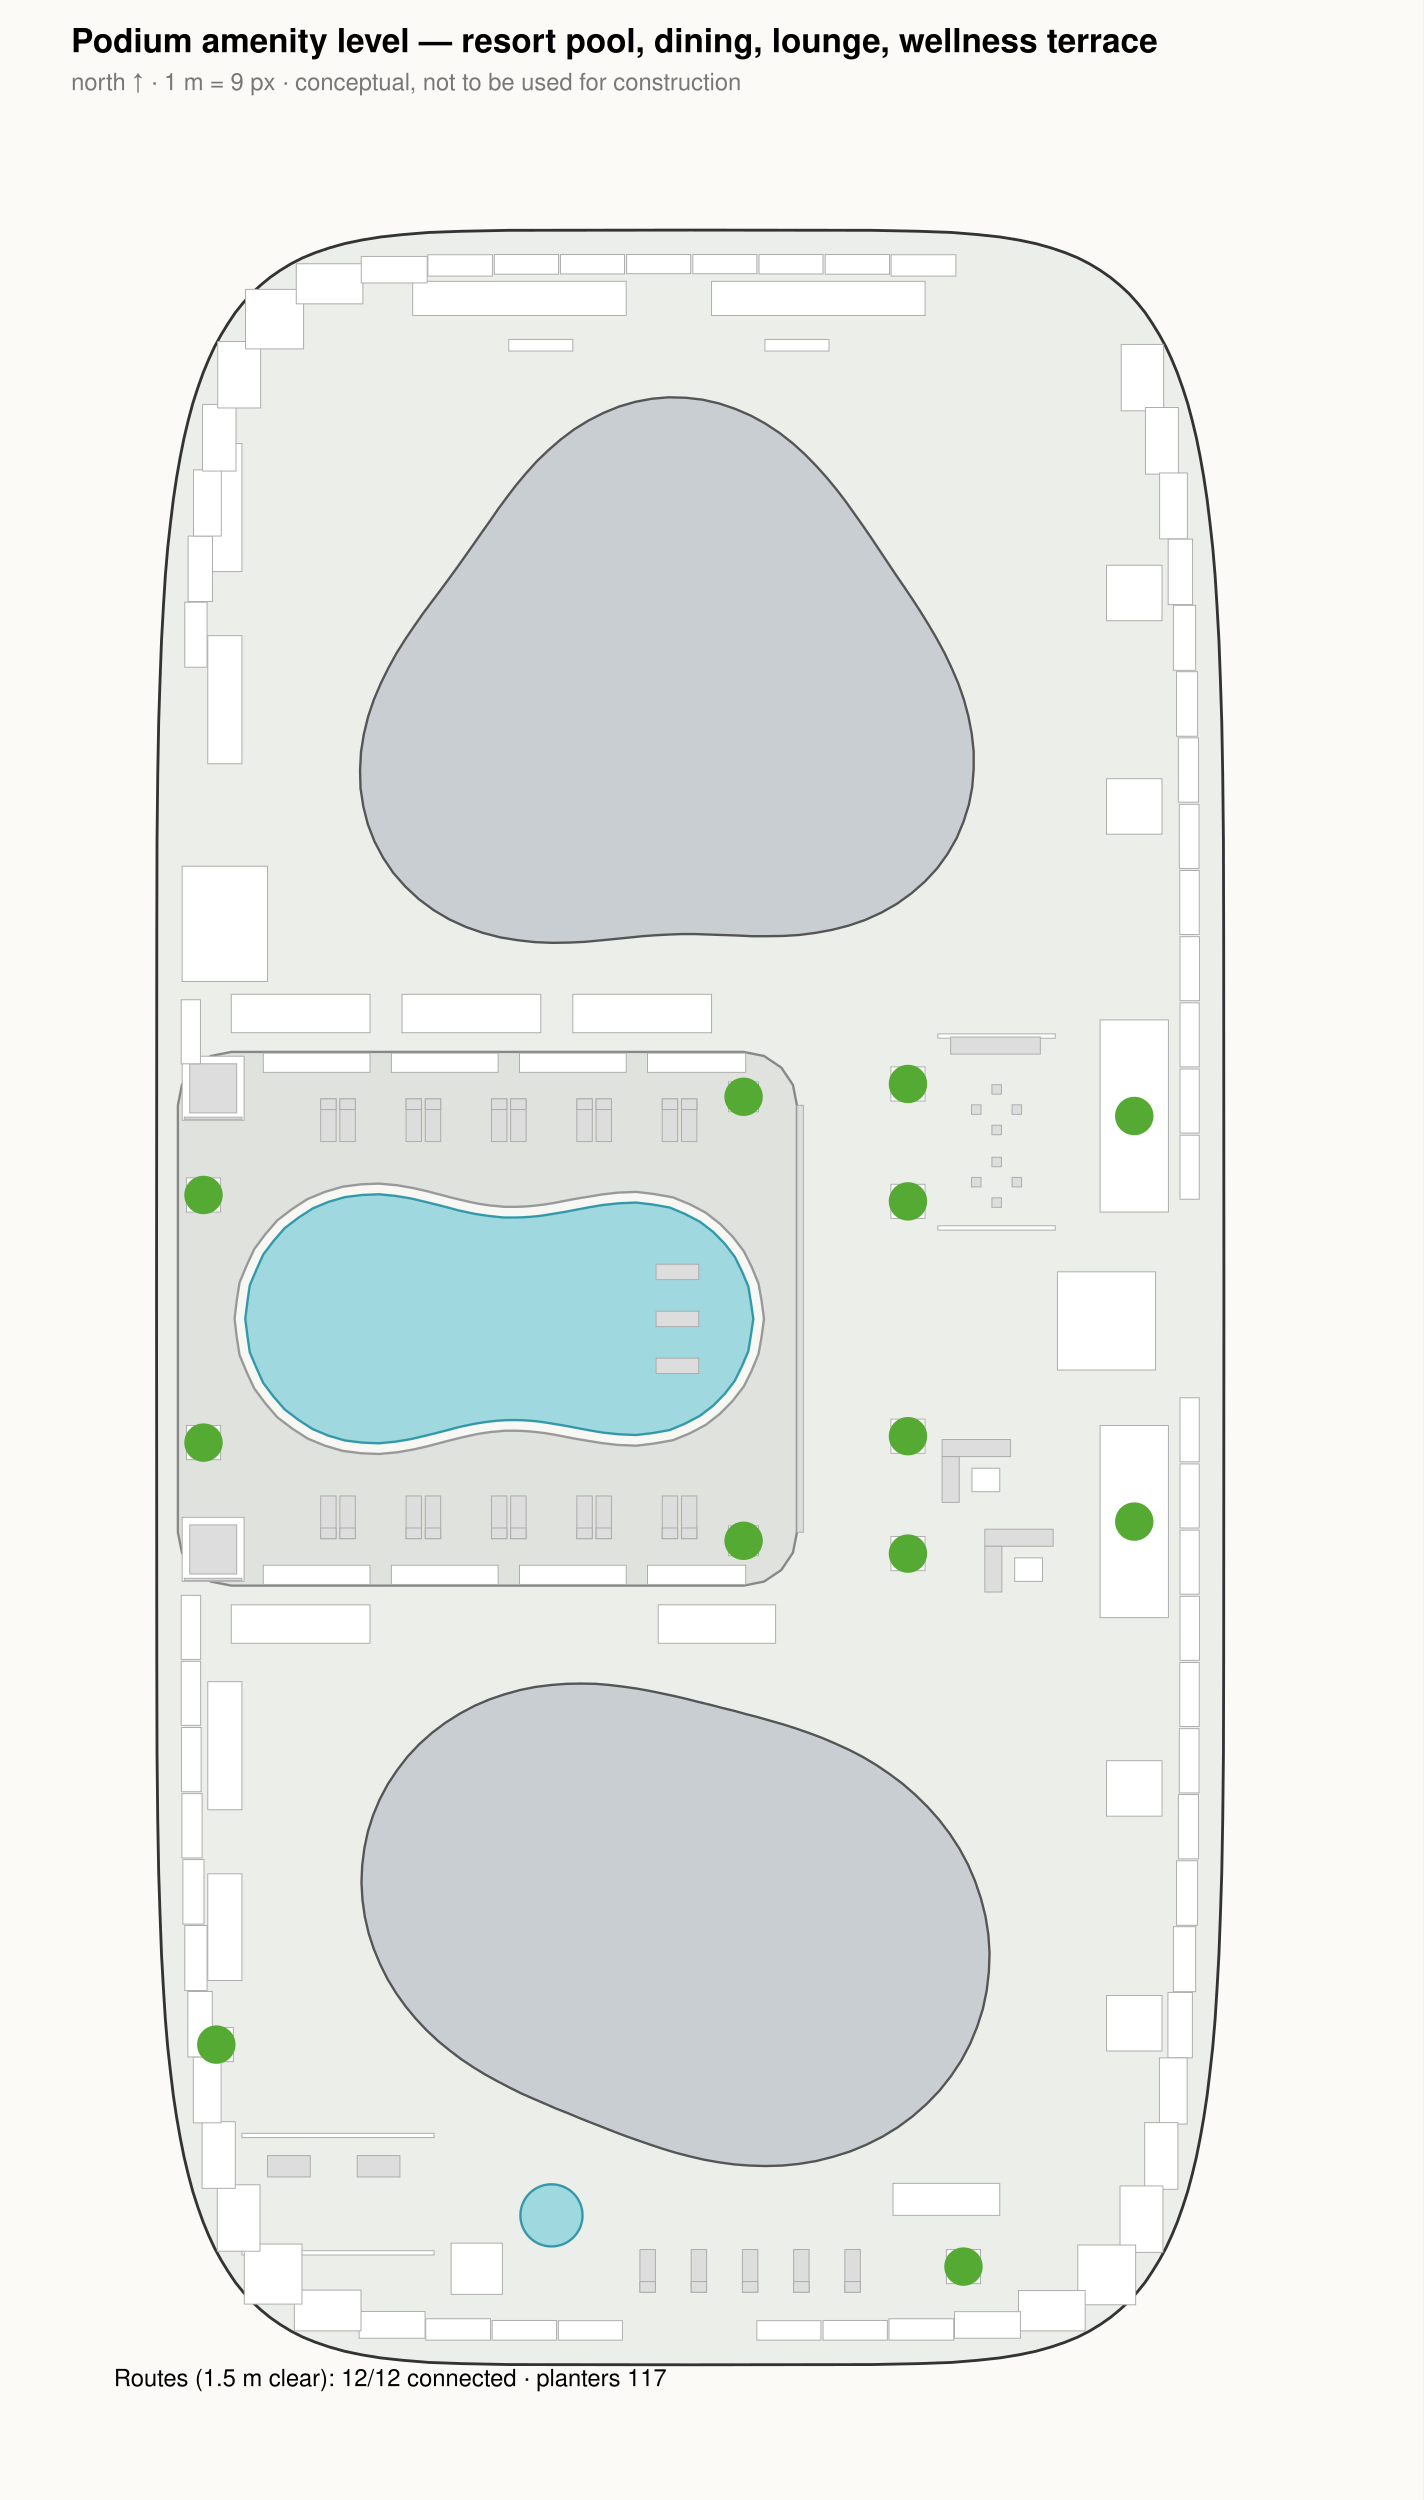
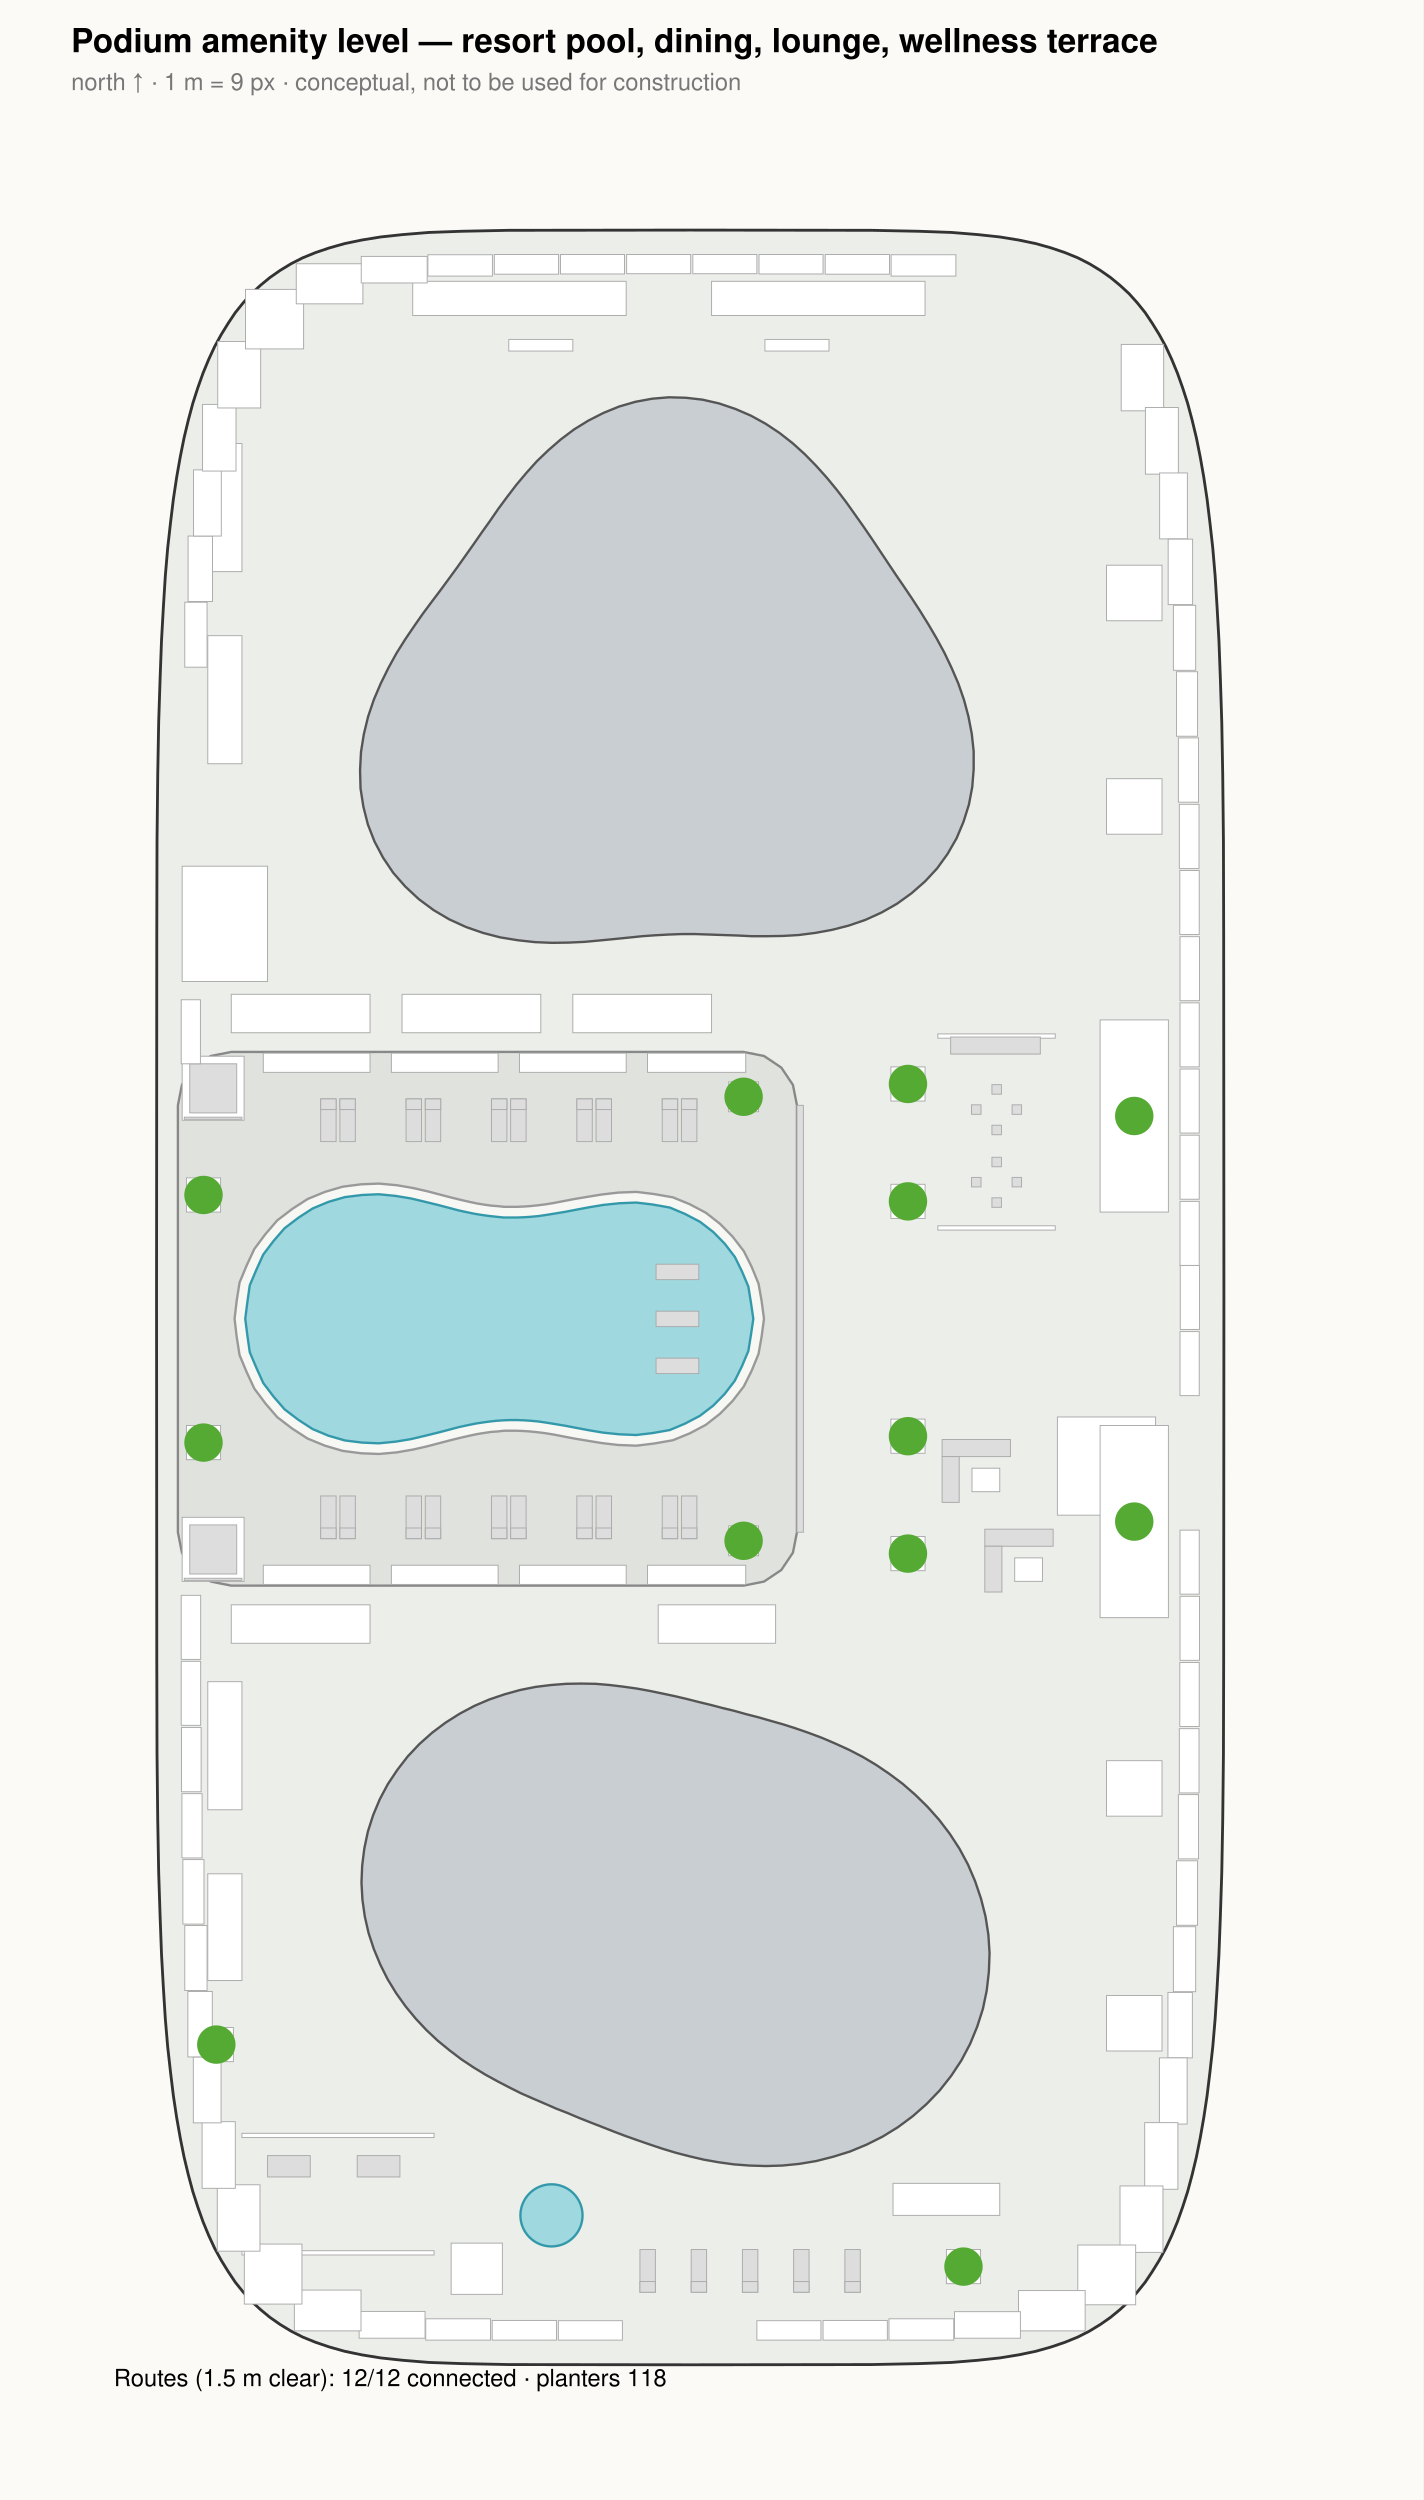
<svg xmlns="http://www.w3.org/2000/svg" width="600" height="1054" viewBox="0 0 600 1054">
  <rect width="100%" height="100%" fill="#fbfaf7" />
  <text x="30" y="22" font-size="14" font-family="Helvetica, Arial" font-weight="bold">Podium amenity level — resort pool, dining, lounge, wellness terrace</text>
  <polygon points="516,547 515.9,699.9 515.8,739.6 515.5,767.4 515.1,789.5 514.5,808 513.9,824.1 513.1,838.4 512.3,851.2 511.3,863 510.1,873.7 508.9,883.6 507.5,892.9 506,901.4 504.4,909.4 502.6,916.9 500.7,924 498.6,930.5 496.4,936.7 494,942.5 491.5,947.9 488.7,953 485.8,957.7 482.8,962.2 479.5,966.3 476,970.2 472.2,973.7 468.2,977 463.9,980 459.3,982.8 454.4,985.3 449,987.5 443.1,989.5 436.7,991.3 429.5,992.8 421.5,994.1 412.2,995.1 401.2,996 387.3,996.5 367.5,996.9 291,997 214.5,996.9 194.7,996.5 180.8,996 169.8,995.1 160.5,994.1 152.5,992.8 145.3,991.3 138.9,989.5 133,987.5 127.6,985.3 122.7,982.8 118.1,980 113.8,977 109.8,973.7 106,970.2 102.5,966.3 99.2,962.2 96.2,957.7 93.3,953 90.5,947.9 88,942.5 85.6,936.7 83.4,930.5 81.3,924 79.4,916.9 77.6,909.4 76,901.4 74.5,892.9 73.1,883.6 71.9,873.7 70.7,863 69.7,851.2 68.9,838.4 68.1,824.1 67.5,808 66.9,789.5 66.5,767.4 66.2,739.6 66.1,699.9 66,547 66.1,394.1 66.2,354.4 66.5,326.6 66.9,304.5 67.5,286 68.1,269.9 68.9,255.6 69.7,242.8 70.7,231 71.9,220.3 73.1,210.4 74.5,201.1 76,192.6 77.6,184.6 79.4,177.1 81.3,170 83.4,163.5 85.6,157.3 88,151.5 90.5,146.1 93.3,141 96.2,136.3 99.2,131.8 102.5,127.7 106,123.8 109.8,120.3 113.8,117 118.1,114 122.7,111.2 127.6,108.7 133,106.5 138.9,104.5 145.3,102.7 152.5,101.2 160.5,99.9 169.8,98.9 180.8,98 194.7,97.5 214.5,97.1 291,97 367.5,97.1 387.3,97.5 401.2,98 412.2,98.9 421.5,99.9 429.5,101.2 436.7,102.7 443.1,104.5 449,106.5 454.4,108.7 459.3,111.2 463.9,114 468.2,117 472.2,120.3 476,123.8 479.5,127.7 482.8,131.8 485.8,136.3 488.7,141 491.5,146.1 494,151.5 496.4,157.3 498.6,163.5 500.7,170 502.6,177.1 504.4,184.6 506,192.6 507.5,201.1 508.9,210.4 510.1,220.3 511.3,231 512.3,242.8 513.1,255.6 513.9,269.9 514.5,286 515.1,304.5 515.5,326.6 515.8,354.4 515.9,394.1" fill="#eceee9" stroke="#333" stroke-width="1.2" />
  <polygon points="313.5,443.5 322.1,445.2 329.4,450.1 334.3,457.4 336,466 336,646 334.3,654.6 329.4,661.9 322.1,666.8 313.5,668.5 97.5,668.5 88.9,666.8 81.6,661.9 76.7,654.6 75,646 75,466 76.7,457.4 81.6,450.1 88.9,445.2 97.5,443.5" fill="#dfe2dd" stroke="#888" />
  <polygon points="322.1,556 321.1,563.5 319.8,570.8 316.9,577.9 313.6,584.5 308.9,590.6 303.6,596 297.6,600.7 290.8,604.3 283.7,607.2 275.7,608.6 268.3,609.5 260.6,609.2 253.7,608.4 247.6,607.4 242.2,606.5 237.5,605.6 233.4,604.8 229.7,604.2 226.4,603.8 223.4,603.5 220.5,603.3 217.8,603.2 215.1,603.2 212.5,603.2 209.8,603.5 207.1,603.7 204.3,604.1 201.2,604.6 197.9,605.3 194.4,606.1 190.3,607.1 185.7,608.3 180.4,609.7 174.3,611.1 167.4,612.3 159.8,613 152.3,612.7 144.5,611.7 137,609.5 129.7,606.5 123.2,602.3 116.9,597.5 111.9,591.7 107.2,585.4 104,578.5 101,571.3 99.8,563.7 98.9,556 99.8,548.3 101,540.7 104,533.5 107.2,526.6 111.9,520.3 116.9,514.5 123.2,509.7 129.7,505.5 137,502.5 144.5,500.3 152.3,499.3 159.8,499 167.4,499.7 174.3,500.9 180.4,502.3 185.7,503.7 190.3,504.9 194.4,505.9 197.9,506.7 201.2,507.4 204.3,507.9 207.1,508.3 209.8,508.5 212.5,508.8 215.1,508.8 217.8,508.8 220.5,508.7 223.4,508.5 226.4,508.2 229.7,507.8 233.4,507.2 237.5,506.4 242.2,505.5 247.6,504.6 253.7,503.6 260.6,502.8 268.3,502.5 275.7,503.4 283.7,504.8 290.8,507.7 297.6,511.3 303.6,516 308.9,521.4 313.6,527.5 316.9,534.1 319.8,541.2 321.1,548.5" fill="#f7f7f4" stroke="#999" />
  <polygon points="317.6,556 316.6,562.8 315.5,569.6 312.8,576 309.8,582.1 305.5,587.7 300.7,592.6 295.1,596.9 288.8,600.2 282.4,602.9 275,604.2 268.2,605 261,604.7 254.3,604 248.3,603 243,602 238.3,601.1 234.1,600.4 230.4,599.8 227,599.3 223.8,599 220.8,598.8 217.9,598.7 215,598.7 212.3,598.8 209.4,599 206.6,599.3 203.6,599.7 200.4,600.2 197,600.9 193.3,601.7 189.2,602.8 184.6,604 179.3,605.3 173.4,606.7 166.8,607.8 159.7,608.5 152.7,608.2 145.4,607.3 138.5,605.3 131.8,602.5 125.8,598.6 120,594.2 115.4,588.9 111,583.1 108.1,576.7 105.3,570.1 104.3,563.1 103.4,556 104.3,548.9 105.3,541.9 108.1,535.3 111,528.9 115.4,523.1 120,517.8 125.8,513.4 131.8,509.5 138.5,506.7 145.4,504.7 152.7,503.8 159.7,503.5 166.8,504.2 173.4,505.3 179.3,506.7 184.6,508 189.2,509.2 193.3,510.3 197,511.1 200.4,511.8 203.6,512.3 206.6,512.7 209.4,513 212.3,513.3 215,513.3 217.9,513.3 220.8,513.2 223.8,513 227,512.7 230.4,512.2 234.1,511.6 238.3,510.9 243,510 248.3,509 254.3,508 261,507.3 268.2,507 275,507.8 282.4,509.1 288.8,511.8 295.1,515.1 300.7,519.4 305.5,524.3 309.8,529.9 312.8,536 315.5,542.4 316.6,549.2" fill="#9fd8de" stroke="#39a" />
  <polygon points="406.4,295 408.3,302.1 409.7,309.4 410.5,316.8 410.5,324.3 409.9,331.8 408.5,339.2 406.2,346.5 403.3,353.4 399.5,360 395.1,366.1 390,371.6 384.3,376.6 378.2,381 371.7,384.7 364.9,387.8 357.9,390.2 350.9,392 343.8,393.3 336.8,394.2 330,394.6 323.3,394.7 316.9,394.7 310.7,394.4 304.6,394.2 298.8,394 293.1,393.8 287.5,393.8 282,394 276.4,394.3 270.8,394.7 265,395.3 259,395.9 252.8,396.5 246.3,397.1 239.6,397.4 232.7,397.5 225.5,397.2 218.3,396.4 210.9,395.2 203.6,393.3 196.4,390.8 189.4,387.6 182.8,383.7 176.6,379.1 170.9,373.8 165.8,368 161.5,361.6 157.9,354.8 155.1,347.6 153.2,340.1 152,332.4 151.8,324.7 152.2,317 153.4,309.5 155.2,302.1 157.6,295 160.5,288.2 163.7,281.7 167.1,275.5 170.8,269.6 174.6,264 178.3,258.7 182.1,253.6 185.8,248.7 189.4,243.8 192.9,239 196.3,234.2 199.7,229.4 203.1,224.5 206.6,219.6 210.1,214.5 213.8,209.5 217.7,204.4 221.9,199.4 226.4,194.4 231.3,189.7 236.5,185.2 242.1,181 248.1,177.3 254.4,174.1 261,171.4 267.9,169.4 274.9,168.1 282,167.5 289.2,167.7 296.2,168.5 303.2,170.1 310,172.4 316.5,175.2 322.7,178.6 328.6,182.5 334.1,186.8 339.2,191.4 344,196.3 348.5,201.3 352.7,206.4 356.6,211.5 360.3,216.7 363.9,221.8 367.4,226.9 370.8,232 374.2,237.1 377.6,242.2 381.1,247.3 384.6,252.5 388.1,257.9 391.5,263.4 394.9,269.2 398.2,275.3 401.2,281.6 404,288.1" fill="#c9ced3" stroke="#555" />
  <polygon points="415.5,808 416.7,815.7 417.2,823.5 416.9,831.4 416,839.2 414.4,846.9 412,854.4 409,861.7 405.3,868.7 401,875.2 396.1,881.4 390.7,887 384.8,892.2 378.6,896.8 372.1,900.8 365.3,904.2 358.3,907.1 351.2,909.3 344.1,911.1 336.9,912.3 329.8,913 322.9,913.2 316,913 309.4,912.5 302.9,911.6 296.7,910.5 290.7,909.1 284.9,907.6 279.3,905.9 273.9,904.1 268.7,902.3 263.6,900.5 258.6,898.6 253.8,896.7 248.9,894.8 244.1,892.9 239.4,890.9 234.5,889 229.7,886.9 224.8,884.8 219.8,882.6 214.8,880.1 209.8,877.5 204.7,874.7 199.6,871.6 194.5,868.2 189.5,864.4 184.6,860.4 179.8,855.9 175.3,851.1 171,845.9 167,840.3 163.4,834.4 160.3,828.2 157.6,821.7 155.4,815 153.8,808 152.8,800.9 152.4,793.7 152.7,786.5 153.6,779.3 155.1,772.2 157.3,765.3 160.1,758.6 163.5,752.2 167.5,746.2 171.9,740.5 176.8,735.3 182.2,730.5 187.8,726.3 193.8,722.5 200,719.2 206.3,716.5 212.8,714.3 219.3,712.5 225.8,711.2 232.3,710.4 238.7,709.9 244.9,709.8 251.1,709.9 257,710.4 262.8,711.1 268.5,711.9 274,712.9 279.3,714 284.5,715.1 289.6,716.3 294.7,717.6 299.7,718.8 304.6,720.1 309.6,721.3 314.6,722.7 319.7,724 324.9,725.5 330.2,727 335.5,728.7 341,730.6 346.6,732.7 352.2,735.1 357.9,737.7 363.7,740.7 369.4,744.1 375,747.9 380.5,752 385.9,756.7 391,761.7 395.9,767.2 400.4,773.1 404.5,779.4 408.1,786.1 411.1,793.1 413.6,800.5" fill="#c9ced3" stroke="#555" />
  <circle cx="232.5" cy="934" r="13.1" fill="#9fd8de" stroke="#39a" />
  <rect x="336" y="466" width="2.7" height="180" fill="#ddd" stroke="#aaa" stroke-width="0.4" />
  <rect x="135.2" y="463.3" width="6.5" height="18" fill="#ddd" stroke="#aaa" stroke-width="0.4" />
  <rect x="135.2" y="463.3" width="6.5" height="4.5" fill="#ddd" stroke="#aaa" stroke-width="0.4" />
  <rect x="143.3" y="463.3" width="6.5" height="18" fill="#ddd" stroke="#aaa" stroke-width="0.4" />
  <rect x="143.3" y="463.3" width="6.5" height="4.5" fill="#ddd" stroke="#aaa" stroke-width="0.4" />
  <rect x="135.2" y="630.7" width="6.5" height="18" fill="#ddd" stroke="#aaa" stroke-width="0.4" />
  <rect x="135.2" y="644.2" width="6.5" height="4.5" fill="#ddd" stroke="#aaa" stroke-width="0.4" />
  <rect x="143.3" y="630.7" width="6.5" height="18" fill="#ddd" stroke="#aaa" stroke-width="0.4" />
  <rect x="143.3" y="644.2" width="6.5" height="4.5" fill="#ddd" stroke="#aaa" stroke-width="0.4" />
  <rect x="171.2" y="463.3" width="6.5" height="18" fill="#ddd" stroke="#aaa" stroke-width="0.4" />
  <rect x="171.2" y="463.3" width="6.5" height="4.5" fill="#ddd" stroke="#aaa" stroke-width="0.4" />
  <rect x="179.3" y="463.3" width="6.5" height="18" fill="#ddd" stroke="#aaa" stroke-width="0.4" />
  <rect x="179.3" y="463.3" width="6.5" height="4.5" fill="#ddd" stroke="#aaa" stroke-width="0.4" />
  <rect x="171.2" y="630.7" width="6.5" height="18" fill="#ddd" stroke="#aaa" stroke-width="0.4" />
  <rect x="171.2" y="644.2" width="6.5" height="4.5" fill="#ddd" stroke="#aaa" stroke-width="0.4" />
  <rect x="179.3" y="630.7" width="6.5" height="18" fill="#ddd" stroke="#aaa" stroke-width="0.4" />
  <rect x="179.3" y="644.2" width="6.5" height="4.5" fill="#ddd" stroke="#aaa" stroke-width="0.4" />
  <rect x="207.2" y="463.3" width="6.5" height="18" fill="#ddd" stroke="#aaa" stroke-width="0.4" />
  <rect x="207.2" y="463.3" width="6.5" height="4.5" fill="#ddd" stroke="#aaa" stroke-width="0.4" />
  <rect x="215.3" y="463.3" width="6.5" height="18" fill="#ddd" stroke="#aaa" stroke-width="0.4" />
  <rect x="215.3" y="463.3" width="6.5" height="4.5" fill="#ddd" stroke="#aaa" stroke-width="0.4" />
  <rect x="207.2" y="630.7" width="6.5" height="18" fill="#ddd" stroke="#aaa" stroke-width="0.4" />
  <rect x="207.2" y="644.2" width="6.5" height="4.5" fill="#ddd" stroke="#aaa" stroke-width="0.4" />
  <rect x="215.3" y="630.7" width="6.5" height="18" fill="#ddd" stroke="#aaa" stroke-width="0.4" />
  <rect x="215.3" y="644.2" width="6.5" height="4.5" fill="#ddd" stroke="#aaa" stroke-width="0.4" />
  <rect x="243.2" y="463.3" width="6.5" height="18" fill="#ddd" stroke="#aaa" stroke-width="0.4" />
  <rect x="243.2" y="463.3" width="6.5" height="4.5" fill="#ddd" stroke="#aaa" stroke-width="0.4" />
  <rect x="251.3" y="463.3" width="6.5" height="18" fill="#ddd" stroke="#aaa" stroke-width="0.4" />
  <rect x="251.3" y="463.3" width="6.5" height="4.5" fill="#ddd" stroke="#aaa" stroke-width="0.4" />
  <rect x="243.2" y="630.7" width="6.5" height="18" fill="#ddd" stroke="#aaa" stroke-width="0.4" />
  <rect x="243.2" y="644.2" width="6.5" height="4.5" fill="#ddd" stroke="#aaa" stroke-width="0.4" />
  <rect x="251.3" y="630.7" width="6.5" height="18" fill="#ddd" stroke="#aaa" stroke-width="0.4" />
  <rect x="251.3" y="644.2" width="6.5" height="4.5" fill="#ddd" stroke="#aaa" stroke-width="0.4" />
  <rect x="279.2" y="463.3" width="6.5" height="18" fill="#ddd" stroke="#aaa" stroke-width="0.4" />
  <rect x="279.2" y="463.3" width="6.5" height="4.5" fill="#ddd" stroke="#aaa" stroke-width="0.4" />
  <rect x="287.3" y="463.3" width="6.5" height="18" fill="#ddd" stroke="#aaa" stroke-width="0.4" />
  <rect x="287.3" y="463.3" width="6.5" height="4.5" fill="#ddd" stroke="#aaa" stroke-width="0.4" />
  <rect x="279.2" y="630.7" width="6.5" height="18" fill="#ddd" stroke="#aaa" stroke-width="0.4" />
  <rect x="279.2" y="644.2" width="6.5" height="4.5" fill="#ddd" stroke="#aaa" stroke-width="0.4" />
  <rect x="287.3" y="630.7" width="6.5" height="18" fill="#ddd" stroke="#aaa" stroke-width="0.4" />
  <rect x="287.3" y="644.2" width="6.5" height="4.5" fill="#ddd" stroke="#aaa" stroke-width="0.4" />
  <rect x="76.8" y="445.3" width="26.1" height="27" fill="#fff" stroke="#aaa" stroke-width="0.4" />
  <rect x="80" y="448.5" width="19.8" height="20.7" fill="#ddd" stroke="#aaa" stroke-width="0.4" />
  <rect x="77.7" y="471" width="24.3" height="0.9" fill="#ddd" stroke="#aaa" stroke-width="0.4" />
  <rect x="76.8" y="639.7" width="26.1" height="27" fill="#fff" stroke="#aaa" stroke-width="0.4" />
  <rect x="80" y="642.9" width="19.8" height="20.7" fill="#ddd" stroke="#aaa" stroke-width="0.4" />
  <rect x="77.7" y="665.4" width="24.3" height="0.9" fill="#ddd" stroke="#aaa" stroke-width="0.4" />
  <rect x="276.6" y="533" width="18" height="6.5" fill="#ddd" stroke="#aaa" stroke-width="0.4" />
  <rect x="276.6" y="552.8" width="18" height="6.5" fill="#ddd" stroke="#aaa" stroke-width="0.4" />
  <rect x="276.6" y="572.6" width="18" height="6.5" fill="#ddd" stroke="#aaa" stroke-width="0.4" />
  <rect x="111" y="444" width="45" height="8.1" fill="#fff" stroke="#aaa" stroke-width="0.4" />
  <rect x="111" y="659.9" width="45" height="8.1" fill="#fff" stroke="#aaa" stroke-width="0.4" />
  <rect x="165" y="444" width="45" height="8.1" fill="#fff" stroke="#aaa" stroke-width="0.4" />
  <rect x="165" y="659.9" width="45" height="8.1" fill="#fff" stroke="#aaa" stroke-width="0.4" />
  <rect x="219" y="444" width="45" height="8.1" fill="#fff" stroke="#aaa" stroke-width="0.4" />
  <rect x="219" y="659.9" width="45" height="8.1" fill="#fff" stroke="#aaa" stroke-width="0.4" />
  <rect x="273" y="444" width="41.4" height="8.1" fill="#fff" stroke="#aaa" stroke-width="0.4" />
  <rect x="273" y="659.9" width="41.4" height="8.1" fill="#fff" stroke="#aaa" stroke-width="0.4" />
  <rect x="78.6" y="496.6" width="14.4" height="14.4" fill="#fff" stroke="#aaa" stroke-width="0.4" />
  <rect x="78.6" y="601" width="14.4" height="14.4" fill="#fff" stroke="#aaa" stroke-width="0.4" />
  <rect x="307.2" y="456.1" width="12.6" height="12.6" fill="#fff" stroke="#aaa" stroke-width="0.4" />
  <rect x="307.2" y="643.3" width="12.6" height="12.6" fill="#fff" stroke="#aaa" stroke-width="0.4" />
  <rect x="97.5" y="419.2" width="58.5" height="16.2" fill="#fff" stroke="#aaa" stroke-width="0.4" />
  <rect x="169.5" y="419.2" width="58.5" height="16.2" fill="#fff" stroke="#aaa" stroke-width="0.4" />
  <rect x="241.5" y="419.2" width="58.5" height="16.2" fill="#fff" stroke="#aaa" stroke-width="0.4" />
  <rect x="97.5" y="676.6" width="58.5" height="16.2" fill="#fff" stroke="#aaa" stroke-width="0.4" />
  <rect x="277.5" y="676.6" width="49.5" height="16.2" fill="#fff" stroke="#aaa" stroke-width="0.4" />
  <rect x="375.6" y="449.8" width="14.4" height="14.4" fill="#fff" stroke="#aaa" stroke-width="0.4" />
  <rect x="375.6" y="499.3" width="14.4" height="14.4" fill="#fff" stroke="#aaa" stroke-width="0.4" />
  <rect x="375.6" y="598.3" width="14.4" height="14.4" fill="#fff" stroke="#aaa" stroke-width="0.4" />
  <rect x="375.6" y="647.8" width="14.4" height="14.4" fill="#fff" stroke="#aaa" stroke-width="0.4" />
  <rect x="395.4" y="435.9" width="49.5" height="1.8" fill="#fff" stroke="#aaa" stroke-width="0.4" />
  <rect x="395.4" y="516.8" width="49.5" height="1.8" fill="#fff" stroke="#aaa" stroke-width="0.4" />
  <rect x="400.8" y="437.2" width="37.8" height="7.2" fill="#ddd" stroke="#aaa" stroke-width="0.4" />
  <rect x="426.7" y="465.8" width="4" height="4" fill="#ddd" stroke="#aaa" stroke-width="0.4" />
  <rect x="409.6" y="465.8" width="4" height="4" fill="#ddd" stroke="#aaa" stroke-width="0.4" />
  <rect x="418.2" y="474.4" width="4" height="4" fill="#ddd" stroke="#aaa" stroke-width="0.4" />
  <rect x="418.2" y="457.3" width="4" height="4" fill="#ddd" stroke="#aaa" stroke-width="0.4" />
  <rect x="426.7" y="496.4" width="4" height="4" fill="#ddd" stroke="#aaa" stroke-width="0.4" />
  <rect x="409.6" y="496.4" width="4" height="4" fill="#ddd" stroke="#aaa" stroke-width="0.4" />
  <rect x="418.2" y="505" width="4" height="4" fill="#ddd" stroke="#aaa" stroke-width="0.4" />
  <rect x="418.2" y="487.9" width="4" height="4" fill="#ddd" stroke="#aaa" stroke-width="0.4" />
  <rect x="397.2" y="606.9" width="28.8" height="7.2" fill="#ddd" stroke="#aaa" stroke-width="0.4" />
  <rect x="397.2" y="614.1" width="7.2" height="19.3" fill="#ddd" stroke="#aaa" stroke-width="0.4" />
  <rect x="409.8" y="619" width="11.7" height="9.9" fill="#fff" stroke="#aaa" stroke-width="0.4" />
  <rect x="415.2" y="644.7" width="28.8" height="7.2" fill="#ddd" stroke="#aaa" stroke-width="0.4" />
  <rect x="415.2" y="651.9" width="7.2" height="19.3" fill="#ddd" stroke="#aaa" stroke-width="0.4" />
  <rect x="427.8" y="656.8" width="11.7" height="9.9" fill="#fff" stroke="#aaa" stroke-width="0.4" />
-   <rect x="447.6" y="538" width="37.8" height="37.8" fill="#fff" stroke="#aaa" stroke-width="0.4" />
-   <rect x="445.8" y="536.2" width="41.4" height="41.4" fill="#fff" stroke="#aaa" stroke-width="0.4" />
+   <rect x="447.6" y="599.2" width="37.8" height="37.8" fill="#fff" stroke="#aaa" stroke-width="0.4" />
+   <rect x="445.8" y="597.4" width="41.4" height="41.4" fill="#fff" stroke="#aaa" stroke-width="0.4" />
  <rect x="78.6" y="367" width="32.4" height="45" fill="#fff" stroke="#aaa" stroke-width="0.4" />
  <rect x="76.8" y="365.2" width="36" height="48.6" fill="#fff" stroke="#aaa" stroke-width="0.4" />
  <rect x="463.8" y="601" width="28.8" height="81" fill="#fff" stroke="#aaa" stroke-width="0.4" />
  <rect x="463.8" y="430" width="28.8" height="81" fill="#fff" stroke="#aaa" stroke-width="0.4" />
  <rect x="466.5" y="238.3" width="23.4" height="23.4" fill="#fff" stroke="#aaa" stroke-width="0.4" />
  <rect x="466.5" y="328.3" width="23.4" height="23.4" fill="#fff" stroke="#aaa" stroke-width="0.4" />
  <rect x="466.5" y="742.3" width="23.4" height="23.4" fill="#fff" stroke="#aaa" stroke-width="0.4" />
  <rect x="466.5" y="841.3" width="23.4" height="23.4" fill="#fff" stroke="#aaa" stroke-width="0.4" />
  <rect x="102" y="899.4" width="81" height="1.8" fill="#fff" stroke="#aaa" stroke-width="0.4" />
  <rect x="102" y="948.9" width="81" height="1.8" fill="#fff" stroke="#aaa" stroke-width="0.4" />
  <rect x="112.8" y="908.8" width="18" height="9" fill="#ddd" stroke="#aaa" stroke-width="0.4" />
  <rect x="150.6" y="908.8" width="18" height="9" fill="#ddd" stroke="#aaa" stroke-width="0.4" />
  <rect x="269.8" y="948.4" width="6.5" height="18" fill="#ddd" stroke="#aaa" stroke-width="0.4" />
  <rect x="269.8" y="961.9" width="6.5" height="4.5" fill="#ddd" stroke="#aaa" stroke-width="0.4" />
  <rect x="291.4" y="948.4" width="6.5" height="18" fill="#ddd" stroke="#aaa" stroke-width="0.4" />
  <rect x="291.4" y="961.9" width="6.5" height="4.5" fill="#ddd" stroke="#aaa" stroke-width="0.4" />
  <rect x="313" y="948.4" width="6.5" height="18" fill="#ddd" stroke="#aaa" stroke-width="0.4" />
  <rect x="313" y="961.9" width="6.5" height="4.5" fill="#ddd" stroke="#aaa" stroke-width="0.4" />
  <rect x="334.6" y="948.4" width="6.5" height="18" fill="#ddd" stroke="#aaa" stroke-width="0.4" />
  <rect x="334.6" y="961.9" width="6.5" height="4.5" fill="#ddd" stroke="#aaa" stroke-width="0.4" />
  <rect x="356.2" y="948.4" width="6.5" height="18" fill="#ddd" stroke="#aaa" stroke-width="0.4" />
  <rect x="356.2" y="961.9" width="6.5" height="4.5" fill="#ddd" stroke="#aaa" stroke-width="0.4" />
  <rect x="376.5" y="920.5" width="45" height="13.5" fill="#fff" stroke="#aaa" stroke-width="0.4" />
  <rect x="190.2" y="945.7" width="21.6" height="21.6" fill="#fff" stroke="#aaa" stroke-width="0.4" />
  <rect x="399" y="948.4" width="14.4" height="14.4" fill="#fff" stroke="#aaa" stroke-width="0.4" />
  <rect x="84" y="854.8" width="14.4" height="14.4" fill="#fff" stroke="#aaa" stroke-width="0.4" />
  <rect x="87.6" y="187" width="14.4" height="54" fill="#fff" stroke="#aaa" stroke-width="0.4" />
  <rect x="87.6" y="268" width="14.4" height="54" fill="#fff" stroke="#aaa" stroke-width="0.4" />
  <rect x="87.6" y="709" width="14.4" height="54" fill="#fff" stroke="#aaa" stroke-width="0.4" />
  <rect x="87.6" y="790" width="14.4" height="45" fill="#fff" stroke="#aaa" stroke-width="0.4" />
  <rect x="174" y="118.6" width="90" height="14.4" fill="#fff" stroke="#aaa" stroke-width="0.4" />
  <rect x="300" y="118.6" width="90" height="14.4" fill="#fff" stroke="#aaa" stroke-width="0.4" />
  <rect x="214.5" y="143.1" width="27" height="4.9" fill="#fff" stroke="#aaa" stroke-width="0.4" />
  <rect x="322.5" y="143.1" width="27" height="4.9" fill="#fff" stroke="#aaa" stroke-width="0.4" />
-   <rect x="497.5" y="589.3" width="8.1" height="27" fill="#fff" stroke="#aaa" stroke-width="0.4" />
-   <rect x="497.5" y="617.2" width="8.1" height="27" fill="#fff" stroke="#aaa" stroke-width="0.4" />
+   <rect x="497.6" y="533.5" width="8.1" height="27" fill="#fff" stroke="#aaa" stroke-width="0.4" />
+   <rect x="497.5" y="561.4" width="8.1" height="27" fill="#fff" stroke="#aaa" stroke-width="0.4" />
  <rect x="497.5" y="645.1" width="8.1" height="27" fill="#fff" stroke="#aaa" stroke-width="0.4" />
  <rect x="497.5" y="673" width="8.2" height="27" fill="#fff" stroke="#aaa" stroke-width="0.4" />
  <rect x="497.4" y="700.9" width="8.2" height="27" fill="#fff" stroke="#aaa" stroke-width="0.4" />
  <rect x="497.2" y="728.8" width="8.3" height="27.1" fill="#fff" stroke="#aaa" stroke-width="0.4" />
  <rect x="496.8" y="756.6" width="8.5" height="27.1" fill="#fff" stroke="#aaa" stroke-width="0.4" />
  <rect x="496" y="784.5" width="8.9" height="27.2" fill="#fff" stroke="#aaa" stroke-width="0.4" />
  <rect x="494.7" y="812.3" width="9.4" height="27.4" fill="#fff" stroke="#aaa" stroke-width="0.4" />
  <rect x="492.4" y="840" width="10.3" height="27.6" fill="#fff" stroke="#aaa" stroke-width="0.4" />
  <rect x="488.8" y="867.6" width="11.7" height="27.9" fill="#fff" stroke="#aaa" stroke-width="0.4" />
  <rect x="482.6" y="894.9" width="14" height="28.1" fill="#fff" stroke="#aaa" stroke-width="0.4" />
  <rect x="472.2" y="921.6" width="18.1" height="28" fill="#fff" stroke="#aaa" stroke-width="0.4" />
  <rect x="454.4" y="946.5" width="24.4" height="25.2" fill="#fff" stroke="#aaa" stroke-width="0.4" />
  <rect x="429.4" y="965.7" width="28.1" height="17" fill="#fff" stroke="#aaa" stroke-width="0.4" />
  <rect x="402.4" y="974.6" width="27.8" height="11.2" fill="#fff" stroke="#aaa" stroke-width="0.4" />
  <rect x="374.8" y="977.6" width="27.3" height="9" fill="#fff" stroke="#aaa" stroke-width="0.4" />
  <rect x="347" y="978.3" width="27.1" height="8.3" fill="#fff" stroke="#aaa" stroke-width="0.4" />
  <rect x="319.1" y="978.4" width="27" height="8.2" fill="#fff" stroke="#aaa" stroke-width="0.4" />
  <rect x="235.4" y="978.4" width="27" height="8.2" fill="#fff" stroke="#aaa" stroke-width="0.4" />
  <rect x="207.5" y="978.3" width="27.1" height="8.3" fill="#fff" stroke="#aaa" stroke-width="0.4" />
  <rect x="179.5" y="977.6" width="27.3" height="9" fill="#fff" stroke="#aaa" stroke-width="0.4" />
  <rect x="151.4" y="974.5" width="27.8" height="11.3" fill="#fff" stroke="#aaa" stroke-width="0.4" />
  <rect x="124.1" y="965.5" width="28.1" height="17.2" fill="#fff" stroke="#aaa" stroke-width="0.4" />
  <rect x="103" y="946.1" width="24.3" height="25.3" fill="#fff" stroke="#aaa" stroke-width="0.4" />
  <rect x="91.6" y="921.1" width="18" height="28" fill="#fff" stroke="#aaa" stroke-width="0.4" />
  <rect x="85.2" y="894.5" width="14" height="28.1" fill="#fff" stroke="#aaa" stroke-width="0.4" />
  <rect x="81.5" y="867.2" width="11.7" height="27.8" fill="#fff" stroke="#aaa" stroke-width="0.4" />
  <rect x="79.2" y="839.6" width="10.3" height="27.6" fill="#fff" stroke="#aaa" stroke-width="0.4" />
  <rect x="77.9" y="811.8" width="9.4" height="27.4" fill="#fff" stroke="#aaa" stroke-width="0.4" />
  <rect x="77.1" y="784" width="8.9" height="27.2" fill="#fff" stroke="#aaa" stroke-width="0.4" />
  <rect x="76.7" y="756.2" width="8.5" height="27.1" fill="#fff" stroke="#aaa" stroke-width="0.4" />
  <rect x="76.5" y="728.3" width="8.3" height="27.1" fill="#fff" stroke="#aaa" stroke-width="0.4" />
  <rect x="76.4" y="700.4" width="8.2" height="27" fill="#fff" stroke="#aaa" stroke-width="0.4" />
  <rect x="76.4" y="672.6" width="8.2" height="27" fill="#fff" stroke="#aaa" stroke-width="0.4" />
  <rect x="76.4" y="421.5" width="8.1" height="27" fill="#fff" stroke="#aaa" stroke-width="0.4" />
  <rect x="77.9" y="253.9" width="9.4" height="27.4" fill="#fff" stroke="#aaa" stroke-width="0.4" />
  <rect x="79.3" y="226" width="10.3" height="27.6" fill="#fff" stroke="#aaa" stroke-width="0.4" />
  <rect x="81.6" y="198.1" width="11.7" height="27.9" fill="#fff" stroke="#aaa" stroke-width="0.4" />
  <rect x="85.4" y="170.5" width="14.1" height="28.1" fill="#fff" stroke="#aaa" stroke-width="0.4" />
  <rect x="91.8" y="144" width="18.1" height="28" fill="#fff" stroke="#aaa" stroke-width="0.4" />
  <rect x="103.5" y="122" width="24.5" height="25.1" fill="#fff" stroke="#aaa" stroke-width="0.4" />
  <rect x="124.9" y="111.2" width="28.1" height="16.9" fill="#fff" stroke="#aaa" stroke-width="0.4" />
  <rect x="152.3" y="108.1" width="27.8" height="11.2" fill="#fff" stroke="#aaa" stroke-width="0.4" />
  <rect x="180.4" y="107.4" width="27.2" height="9" fill="#fff" stroke="#aaa" stroke-width="0.4" />
  <rect x="208.4" y="107.3" width="27.1" height="8.3" fill="#fff" stroke="#aaa" stroke-width="0.4" />
  <rect x="236.3" y="107.3" width="27" height="8.2" fill="#fff" stroke="#aaa" stroke-width="0.4" />
  <rect x="264.2" y="107.3" width="27" height="8.1" fill="#fff" stroke="#aaa" stroke-width="0.4" />
  <rect x="292.1" y="107.3" width="27" height="8.1" fill="#fff" stroke="#aaa" stroke-width="0.4" />
  <rect x="320" y="107.3" width="27" height="8.2" fill="#fff" stroke="#aaa" stroke-width="0.4" />
  <rect x="347.9" y="107.3" width="27.1" height="8.3" fill="#fff" stroke="#aaa" stroke-width="0.4" />
  <rect x="375.7" y="107.4" width="27.3" height="9" fill="#fff" stroke="#aaa" stroke-width="0.4" />
  <rect x="472.7" y="145.2" width="17.9" height="28" fill="#fff" stroke="#aaa" stroke-width="0.4" />
  <rect x="482.9" y="171.8" width="13.9" height="28.1" fill="#fff" stroke="#aaa" stroke-width="0.4" />
  <rect x="488.9" y="199.4" width="11.7" height="27.8" fill="#fff" stroke="#aaa" stroke-width="0.4" />
  <rect x="492.5" y="227.3" width="10.3" height="27.6" fill="#fff" stroke="#aaa" stroke-width="0.4" />
  <rect x="494.7" y="255.2" width="9.4" height="27.4" fill="#fff" stroke="#aaa" stroke-width="0.4" />
  <rect x="496" y="283.2" width="8.9" height="27.2" fill="#fff" stroke="#aaa" stroke-width="0.4" />
  <rect x="496.8" y="311.1" width="8.5" height="27.1" fill="#fff" stroke="#aaa" stroke-width="0.4" />
  <rect x="497.2" y="339.1" width="8.3" height="27.1" fill="#fff" stroke="#aaa" stroke-width="0.4" />
  <rect x="497.4" y="367" width="8.2" height="27" fill="#fff" stroke="#aaa" stroke-width="0.4" />
  <rect x="497.5" y="394.9" width="8.2" height="27" fill="#fff" stroke="#aaa" stroke-width="0.4" />
  <rect x="497.5" y="422.8" width="8.1" height="27" fill="#fff" stroke="#aaa" stroke-width="0.4" />
  <rect x="497.5" y="450.7" width="8.1" height="27" fill="#fff" stroke="#aaa" stroke-width="0.4" />
  <rect x="497.5" y="478.6" width="8.1" height="27" fill="#fff" stroke="#aaa" stroke-width="0.4" />
+   <rect x="497.5" y="506.5" width="8.1" height="27" fill="#fff" stroke="#aaa" stroke-width="0.4" />
  <circle cx="85.8" cy="503.8" r="8.1" fill="#5a3" stroke="none" />
  <circle cx="85.8" cy="608.2" r="8.1" fill="#5a3" stroke="none" />
  <circle cx="313.5" cy="462.4" r="8.1" fill="#5a3" stroke="none" />
  <circle cx="313.5" cy="649.6" r="8.1" fill="#5a3" stroke="none" />
  <circle cx="382.8" cy="457" r="8.1" fill="#5a3" stroke="none" />
  <circle cx="382.8" cy="506.5" r="8.1" fill="#5a3" stroke="none" />
  <circle cx="382.8" cy="605.5" r="8.1" fill="#5a3" stroke="none" />
  <circle cx="382.8" cy="655" r="8.1" fill="#5a3" stroke="none" />
  <circle cx="478.2" cy="641.5" r="8.1" fill="#5a3" stroke="none" />
  <circle cx="478.2" cy="470.5" r="8.1" fill="#5a3" stroke="none" />
  <circle cx="406.2" cy="955.6" r="8.1" fill="#5a3" stroke="none" />
  <circle cx="91.2" cy="862" r="8.1" fill="#5a3" stroke="none" />
-   <text x="48" y="1006" font-size="10" font-family="Helvetica, Arial">Routes (1.5 m clear): 12/12 connected · planters 117</text>
+   <text x="48" y="1006" font-size="10" font-family="Helvetica, Arial">Routes (1.5 m clear): 12/12 connected · planters 118</text>
  <text x="30" y="38" font-size="10" font-family="Helvetica, Arial" fill="#777">north ↑ · 1 m = 9 px · conceptual, not to be used for construction</text>
</svg>
